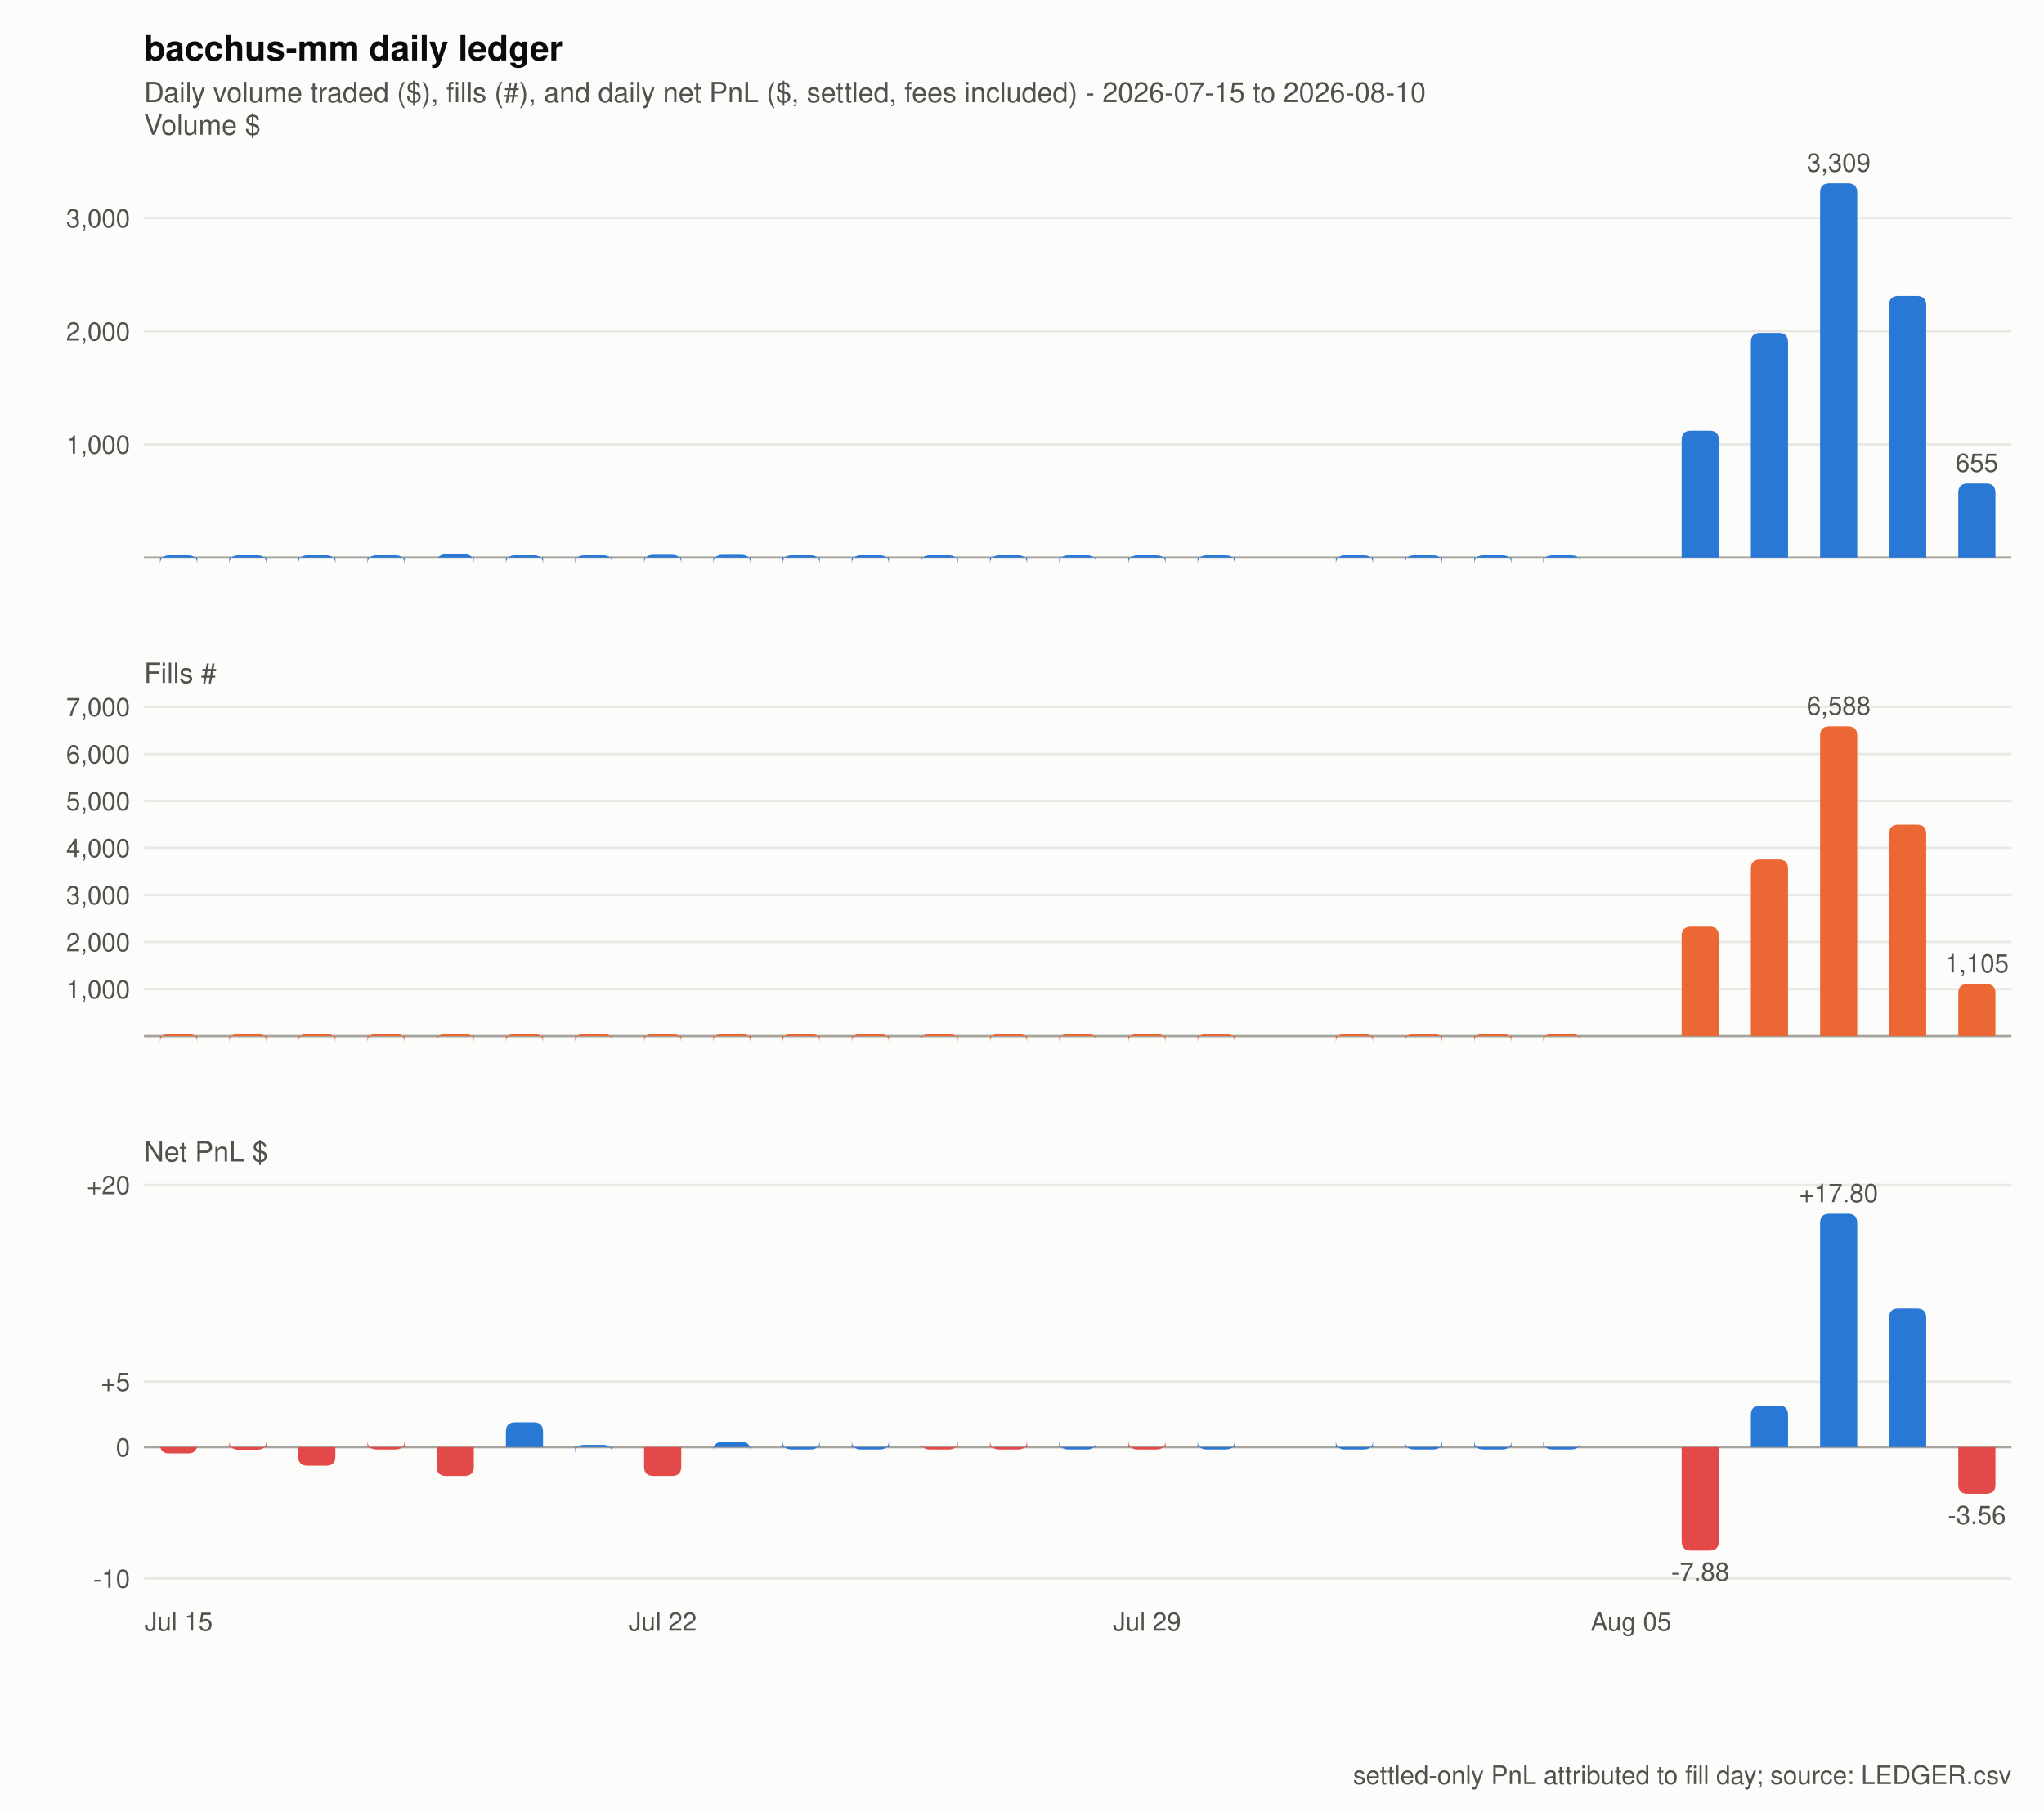
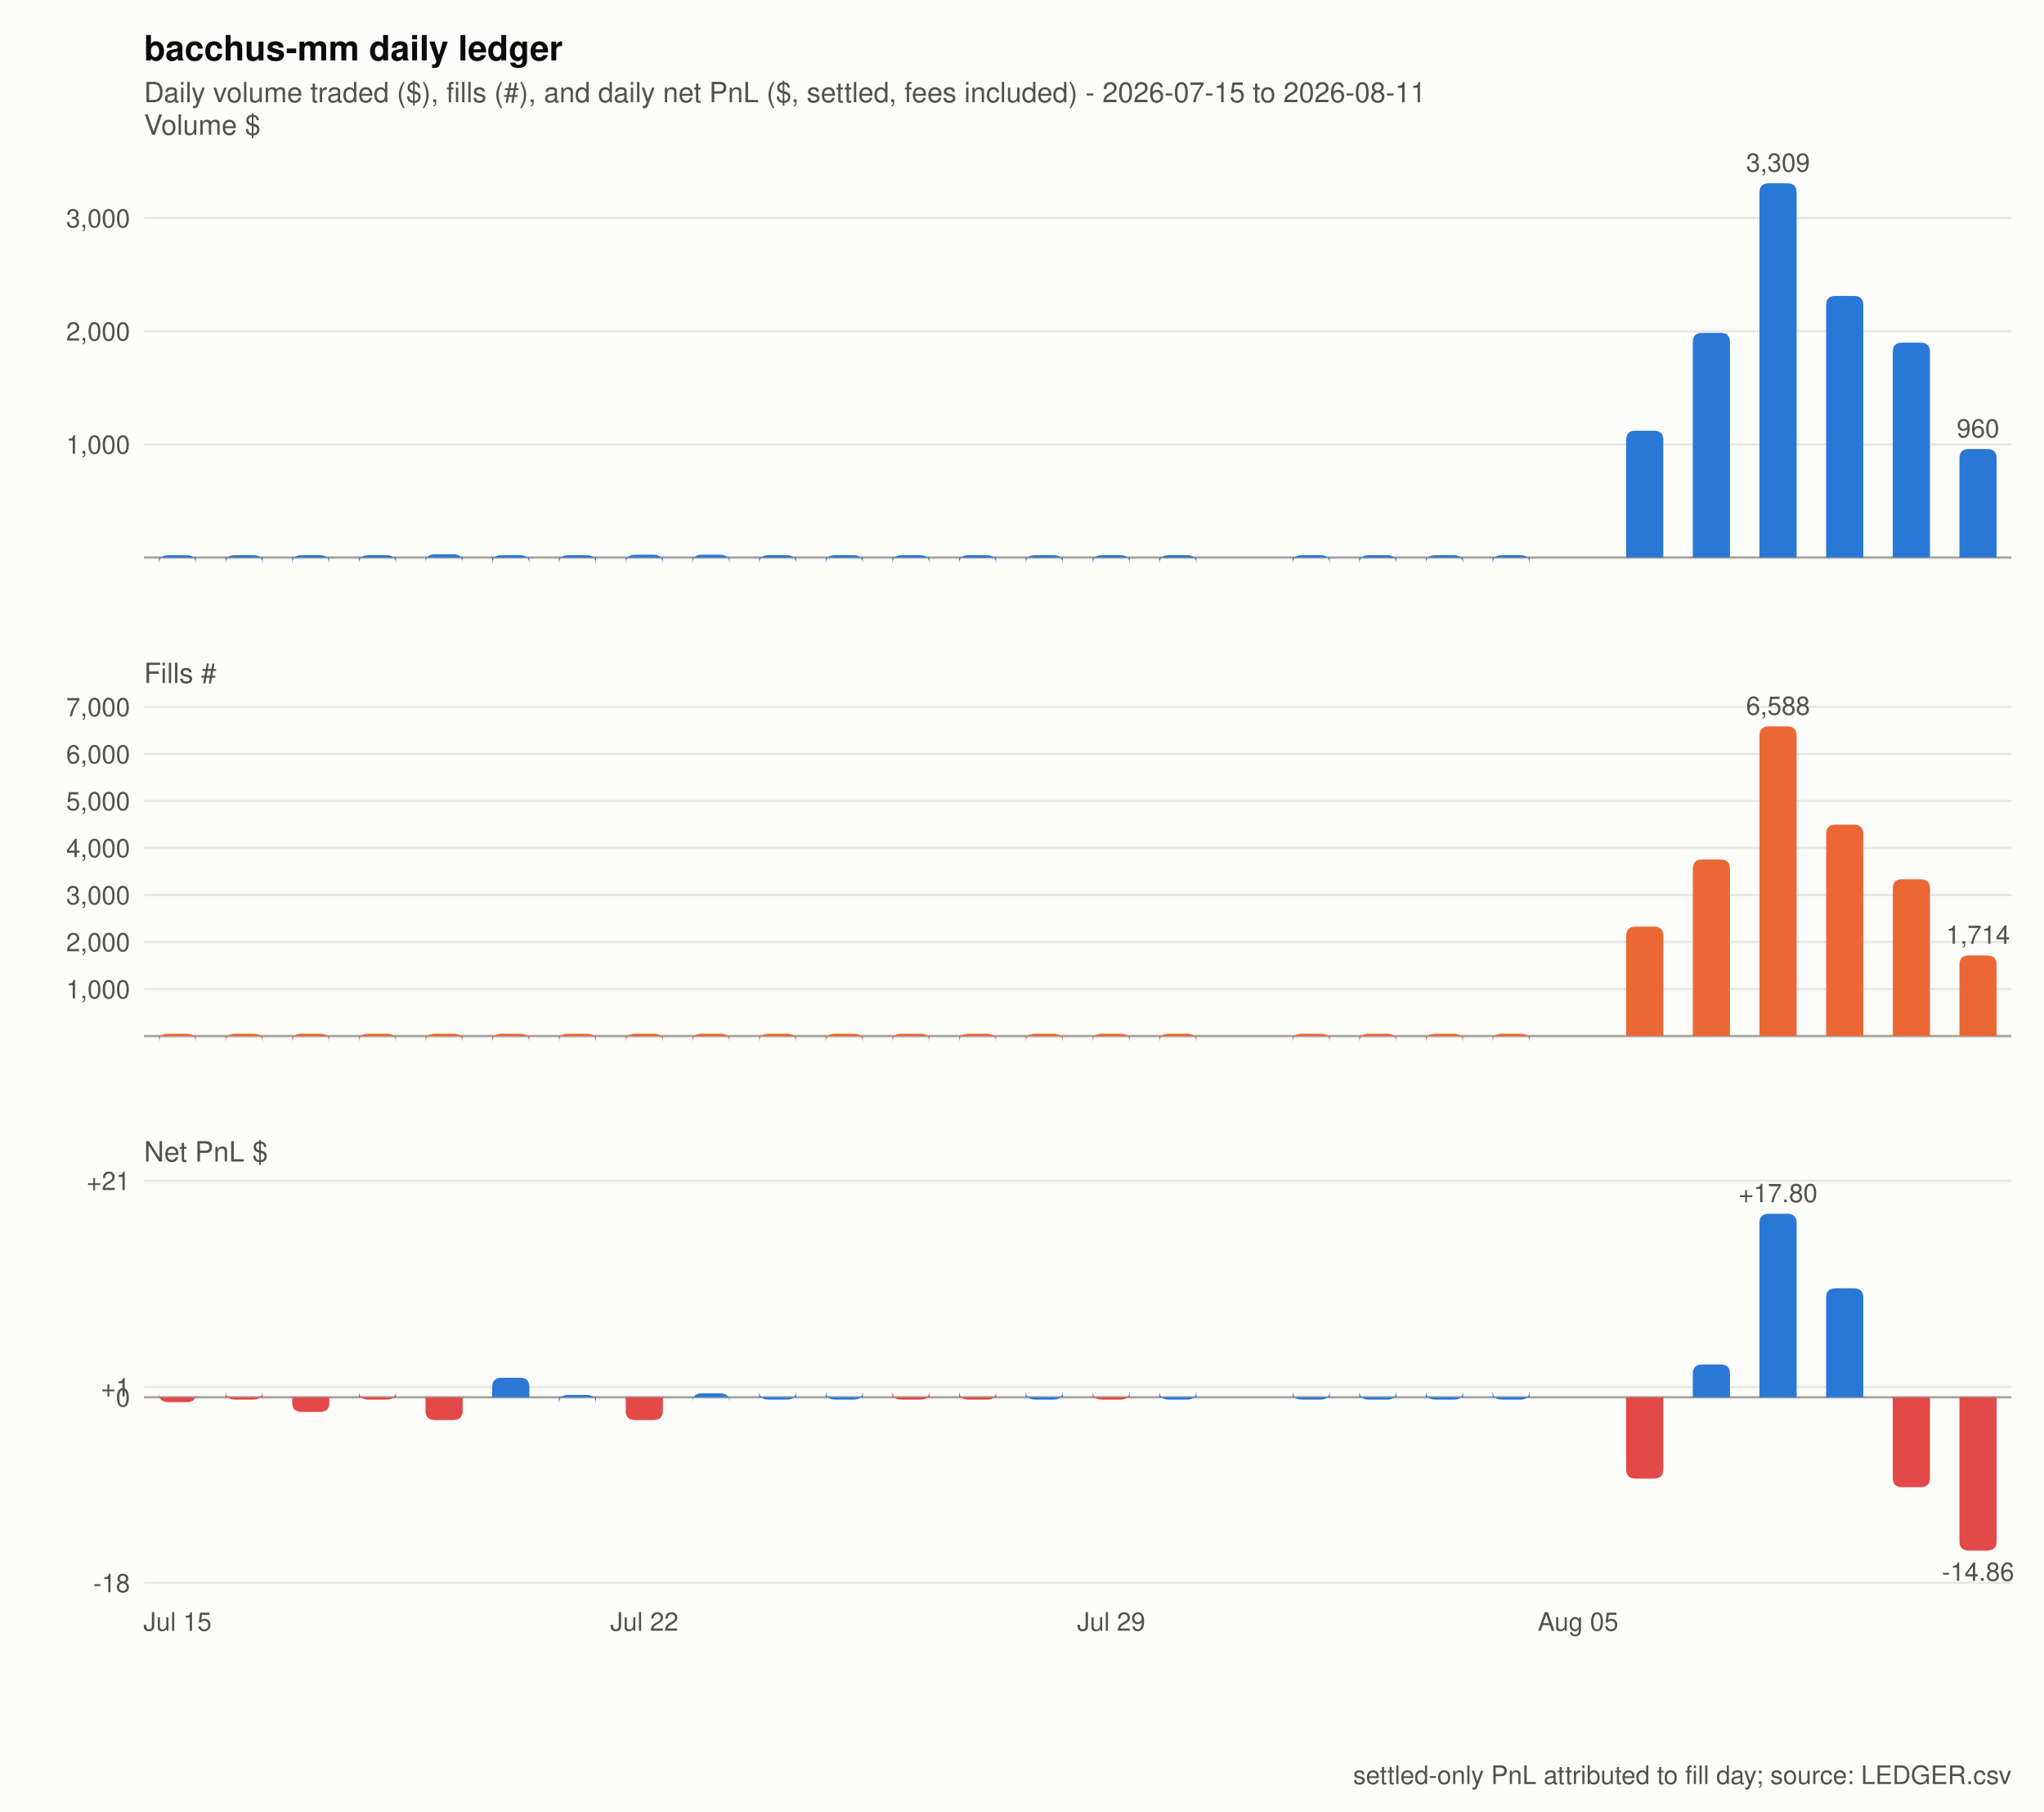
<svg xmlns="http://www.w3.org/2000/svg" viewBox="0 0 880 780" font-family="-apple-system,Segoe UI,Helvetica,Arial,sans-serif">
  <style>
  .bg{fill:#fcfcfb}.t1{fill:#0b0b0b}.t2{fill:#52514e}.grid{stroke:#e8e7e4;stroke-width:1}
  .zero{stroke:#a6a49d;stroke-width:1}
  .vol{fill:#2a78d6}.fil{fill:#eb6834}.pos{fill:#2a78d6}.neg{fill:#e34948}
  text{font-size:12px}.title{font-size:15px;font-weight:600}.sub{font-size:12px}
  .lbl{font-size:11px}
  @media (prefers-color-scheme: dark){
    .bg{fill:#1a1a19}.t1{fill:#ffffff}.t2{fill:#c3c2b7}.grid{stroke:#2c2c2a}
    .zero{stroke:#6b6a64}.vol{fill:#3987e5}.fil{fill:#d95926}.pos{fill:#3987e5}.neg{fill:#e66767}
  }
</style>
  <rect class="bg" x="0" y="0" width="880" height="780" />
  <text class="t1 title" x="62" y="26">bacchus-mm daily ledger</text>
-   <text class="t2 sub" x="62" y="44">Daily volume traded ($), fills (#), and daily net PnL ($, settled, fees included) - 2026-07-15 to 2026-08-10</text>
+   <text class="t2 sub" x="62" y="44">Daily volume traded ($), fills (#), and daily net PnL ($, settled, fees included) - 2026-07-15 to 2026-08-11</text>
  <text class="t2" x="62" y="58">Volume $</text>
  <line class="grid" x1="62" x2="866" y1="191.3" y2="191.3" />
  <text class="t2 lbl" x="56" y="195.3" text-anchor="end">1,000</text>
  <line class="grid" x1="62" x2="866" y1="142.6" y2="142.6" />
  <text class="t2 lbl" x="56" y="146.6" text-anchor="end">2,000</text>
  <line class="grid" x1="62" x2="866" y1="93.9" y2="93.9" />
  <text class="t2 lbl" x="56" y="97.9" text-anchor="end">3,000</text>
  <line class="zero" x1="62" x2="866" y1="240" y2="240" />
-   <path d="M68.9,240.0 L68.9,243.0 Q68.9,239.0 72.9,239.0 L80.9,239.0 Q84.9,239.0 84.9,243.0 L84.9,240.0 Z" class="vol" />
-   <path d="M98.7,240.0 L98.7,243.0 Q98.7,239.0 102.7,239.0 L110.7,239.0 Q114.7,239.0 114.7,243.0 L114.7,240.0 Z" class="vol" />
-   <path d="M128.4,240.0 L128.4,243.0 Q128.4,239.0 132.4,239.0 L140.4,239.0 Q144.4,239.0 144.4,243.0 L144.4,240.0 Z" class="vol" />
-   <path d="M158.2,240.0 L158.2,243.0 Q158.2,239.0 162.2,239.0 L170.2,239.0 Q174.2,239.0 174.2,243.0 L174.2,240.0 Z" class="vol" />
-   <path d="M188.0,240.0 L188.0,242.6 Q188.0,238.6 192.0,238.6 L200.0,238.6 Q204.0,238.6 204.0,242.6 L204.0,240.0 Z" class="vol" />
-   <path d="M217.8,240.0 L217.8,243.0 Q217.8,239.0 221.8,239.0 L229.8,239.0 Q233.8,239.0 233.8,243.0 L233.8,240.0 Z" class="vol" />
-   <path d="M247.6,240.0 L247.6,243.0 Q247.6,239.0 251.6,239.0 L259.6,239.0 Q263.6,239.0 263.6,243.0 L263.6,240.0 Z" class="vol" />
-   <path d="M277.3,240.0 L277.3,242.8 Q277.3,238.8 281.3,238.8 L289.3,238.8 Q293.3,238.8 293.3,242.8 L293.3,240.0 Z" class="vol" />
-   <path d="M307.1,240.0 L307.1,242.8 Q307.1,238.8 311.1,238.8 L319.1,238.8 Q323.1,238.8 323.1,242.8 L323.1,240.0 Z" class="vol" />
-   <path d="M336.9,240.0 L336.9,243.0 Q336.9,239.0 340.9,239.0 L348.9,239.0 Q352.9,239.0 352.9,243.0 L352.9,240.0 Z" class="vol" />
-   <path d="M366.7,240.0 L366.7,243.0 Q366.7,239.0 370.7,239.0 L378.7,239.0 Q382.7,239.0 382.7,243.0 L382.7,240.0 Z" class="vol" />
-   <path d="M396.4,240.0 L396.4,243.0 Q396.4,239.0 400.4,239.0 L408.4,239.0 Q412.4,239.0 412.4,243.0 L412.4,240.0 Z" class="vol" />
-   <path d="M426.2,240.0 L426.2,243.0 Q426.2,239.0 430.2,239.0 L438.2,239.0 Q442.2,239.0 442.2,243.0 L442.2,240.0 Z" class="vol" />
-   <path d="M456.0,240.0 L456.0,243.0 Q456.0,239.0 460.0,239.0 L468.0,239.0 Q472.0,239.0 472.0,243.0 L472.0,240.0 Z" class="vol" />
-   <path d="M485.8,240.0 L485.8,243.0 Q485.8,239.0 489.8,239.0 L497.8,239.0 Q501.8,239.0 501.8,243.0 L501.8,240.0 Z" class="vol" />
-   <path d="M515.6,240.0 L515.6,243.0 Q515.6,239.0 519.6,239.0 L527.6,239.0 Q531.6,239.0 531.6,243.0 L531.6,240.0 Z" class="vol" />
-   <path d="M575.1,240.0 L575.1,243.0 Q575.1,239.0 579.1,239.0 L587.1,239.0 Q591.1,239.0 591.1,243.0 L591.1,240.0 Z" class="vol" />
-   <path d="M604.9,240.0 L604.9,243.0 Q604.9,239.0 608.9,239.0 L616.9,239.0 Q620.9,239.0 620.9,243.0 L620.9,240.0 Z" class="vol" />
-   <path d="M634.7,240.0 L634.7,243.0 Q634.7,239.0 638.7,239.0 L646.7,239.0 Q650.7,239.0 650.7,243.0 L650.7,240.0 Z" class="vol" />
-   <path d="M664.4,240.0 L664.4,243.0 Q664.4,239.0 668.4,239.0 L676.4,239.0 Q680.4,239.0 680.4,243.0 L680.4,240.0 Z" class="vol" />
-   <path d="M724.0,240.0 L724.0,189.4 Q724.0,185.4 728.0,185.4 L736.0,185.4 Q740.0,185.4 740.0,189.4 L740.0,240.0 Z" class="vol" />
-   <path d="M753.8,240.0 L753.8,147.3 Q753.8,143.3 757.8,143.3 L765.8,143.3 Q769.8,143.3 769.8,147.3 L769.8,240.0 Z" class="vol" />
-   <path d="M783.6,240.0 L783.6,82.9 Q783.6,78.9 787.6,78.9 L795.6,78.9 Q799.6,78.9 799.6,82.9 L799.6,240.0 Z" class="vol" />
-   <text class="t2 lbl" x="791.6" y="73.9" text-anchor="middle">3,309</text>
-   <path d="M813.3,240.0 L813.3,131.4 Q813.3,127.4 817.3,127.4 L825.3,127.4 Q829.3,127.4 829.3,131.4 L829.3,240.0 Z" class="vol" />
-   <path d="M843.1,240.0 L843.1,212.1 Q843.1,208.1 847.1,208.1 L855.1,208.1 Q859.1,208.1 859.1,212.1 L859.1,240.0 Z" class="vol" />
-   <text class="t2 lbl" x="851.1" y="203.1" text-anchor="middle">655</text>
+   <path d="M68.4,240.0 L68.4,243.0 Q68.4,239.0 72.4,239.0 L80.4,239.0 Q84.4,239.0 84.4,243.0 L84.4,240.0 Z" class="vol" />
+   <path d="M97.1,240.0 L97.1,243.0 Q97.1,239.0 101.1,239.0 L109.1,239.0 Q113.1,239.0 113.1,243.0 L113.1,240.0 Z" class="vol" />
+   <path d="M125.8,240.0 L125.8,243.0 Q125.8,239.0 129.8,239.0 L137.8,239.0 Q141.8,239.0 141.8,243.0 L141.8,240.0 Z" class="vol" />
+   <path d="M154.5,240.0 L154.5,243.0 Q154.5,239.0 158.5,239.0 L166.5,239.0 Q170.5,239.0 170.5,243.0 L170.5,240.0 Z" class="vol" />
+   <path d="M183.2,240.0 L183.2,242.6 Q183.2,238.6 187.2,238.6 L195.2,238.6 Q199.2,238.6 199.2,242.6 L199.2,240.0 Z" class="vol" />
+   <path d="M211.9,240.0 L211.9,243.0 Q211.9,239.0 215.9,239.0 L223.9,239.0 Q227.9,239.0 227.9,243.0 L227.9,240.0 Z" class="vol" />
+   <path d="M240.6,240.0 L240.6,243.0 Q240.6,239.0 244.6,239.0 L252.6,239.0 Q256.6,239.0 256.6,243.0 L256.6,240.0 Z" class="vol" />
+   <path d="M269.4,240.0 L269.4,242.8 Q269.4,238.8 273.4,238.8 L281.4,238.8 Q285.4,238.8 285.4,242.8 L285.4,240.0 Z" class="vol" />
+   <path d="M298.1,240.0 L298.1,242.8 Q298.1,238.8 302.1,238.8 L310.1,238.8 Q314.1,238.8 314.1,242.8 L314.1,240.0 Z" class="vol" />
+   <path d="M326.8,240.0 L326.8,243.0 Q326.8,239.0 330.8,239.0 L338.8,239.0 Q342.8,239.0 342.8,243.0 L342.8,240.0 Z" class="vol" />
+   <path d="M355.5,240.0 L355.5,243.0 Q355.5,239.0 359.5,239.0 L367.5,239.0 Q371.5,239.0 371.5,243.0 L371.5,240.0 Z" class="vol" />
+   <path d="M384.2,240.0 L384.2,243.0 Q384.2,239.0 388.2,239.0 L396.2,239.0 Q400.2,239.0 400.2,243.0 L400.2,240.0 Z" class="vol" />
+   <path d="M412.9,240.0 L412.9,243.0 Q412.9,239.0 416.9,239.0 L424.9,239.0 Q428.9,239.0 428.9,243.0 L428.9,240.0 Z" class="vol" />
+   <path d="M441.6,240.0 L441.6,243.0 Q441.6,239.0 445.6,239.0 L453.6,239.0 Q457.6,239.0 457.6,243.0 L457.6,240.0 Z" class="vol" />
+   <path d="M470.4,240.0 L470.4,243.0 Q470.4,239.0 474.4,239.0 L482.4,239.0 Q486.4,239.0 486.4,243.0 L486.4,240.0 Z" class="vol" />
+   <path d="M499.1,240.0 L499.1,243.0 Q499.1,239.0 503.1,239.0 L511.1,239.0 Q515.1,239.0 515.1,243.0 L515.1,240.0 Z" class="vol" />
+   <path d="M556.5,240.0 L556.5,243.0 Q556.5,239.0 560.5,239.0 L568.5,239.0 Q572.5,239.0 572.5,243.0 L572.5,240.0 Z" class="vol" />
+   <path d="M585.2,240.0 L585.2,243.0 Q585.2,239.0 589.2,239.0 L597.2,239.0 Q601.2,239.0 601.2,243.0 L601.2,240.0 Z" class="vol" />
+   <path d="M613.9,240.0 L613.9,243.0 Q613.9,239.0 617.9,239.0 L625.9,239.0 Q629.9,239.0 629.9,243.0 L629.9,240.0 Z" class="vol" />
+   <path d="M642.6,240.0 L642.6,243.0 Q642.6,239.0 646.6,239.0 L654.6,239.0 Q658.6,239.0 658.6,243.0 L658.6,240.0 Z" class="vol" />
+   <path d="M700.1,240.0 L700.1,189.4 Q700.1,185.4 704.1,185.4 L712.1,185.4 Q716.1,185.4 716.1,189.4 L716.1,240.0 Z" class="vol" />
+   <path d="M728.8,240.0 L728.8,147.3 Q728.8,143.3 732.8,143.3 L740.8,143.3 Q744.8,143.3 744.8,147.3 L744.8,240.0 Z" class="vol" />
+   <path d="M757.5,240.0 L757.5,82.9 Q757.5,78.9 761.5,78.9 L769.5,78.9 Q773.5,78.9 773.5,82.9 L773.5,240.0 Z" class="vol" />
+   <text class="t2 lbl" x="765.5" y="73.9" text-anchor="middle">3,309</text>
+   <path d="M786.2,240.0 L786.2,131.4 Q786.2,127.4 790.2,127.4 L798.2,127.4 Q802.2,127.4 802.2,131.4 L802.2,240.0 Z" class="vol" />
+   <path d="M814.9,240.0 L814.9,151.5 Q814.9,147.5 818.9,147.5 L826.9,147.5 Q830.9,147.5 830.9,151.5 L830.9,240.0 Z" class="vol" />
+   <path d="M843.6,240.0 L843.6,197.3 Q843.6,193.3 847.6,193.3 L855.6,193.3 Q859.6,193.3 859.6,197.3 L859.6,240.0 Z" class="vol" />
+   <text class="t2 lbl" x="851.6" y="188.3" text-anchor="middle">960</text>
  <text class="t2" x="62" y="294">Fills #</text>
  <line class="grid" x1="62" x2="866" y1="425.8" y2="425.8" />
  <text class="t2 lbl" x="56" y="429.8" text-anchor="end">1,000</text>
  <line class="grid" x1="62" x2="866" y1="405.5" y2="405.5" />
  <text class="t2 lbl" x="56" y="409.5" text-anchor="end">2,000</text>
  <line class="grid" x1="62" x2="866" y1="385.3" y2="385.3" />
  <text class="t2 lbl" x="56" y="389.3" text-anchor="end">3,000</text>
  <line class="grid" x1="62" x2="866" y1="365.0" y2="365.0" />
  <text class="t2 lbl" x="56" y="369.0" text-anchor="end">4,000</text>
  <line class="grid" x1="62" x2="866" y1="344.8" y2="344.8" />
  <text class="t2 lbl" x="56" y="348.8" text-anchor="end">5,000</text>
  <line class="grid" x1="62" x2="866" y1="324.6" y2="324.6" />
  <text class="t2 lbl" x="56" y="328.6" text-anchor="end">6,000</text>
  <line class="grid" x1="62" x2="866" y1="304.3" y2="304.3" />
  <text class="t2 lbl" x="56" y="308.3" text-anchor="end">7,000</text>
  <line class="zero" x1="62" x2="866" y1="446" y2="446" />
-   <path d="M68.9,446.0 L68.9,449.0 Q68.9,445.0 72.9,445.0 L80.9,445.0 Q84.9,445.0 84.9,449.0 L84.9,446.0 Z" class="fil" />
-   <path d="M98.7,446.0 L98.7,449.0 Q98.7,445.0 102.7,445.0 L110.7,445.0 Q114.7,445.0 114.7,449.0 L114.7,446.0 Z" class="fil" />
-   <path d="M128.4,446.0 L128.4,449.0 Q128.4,445.0 132.4,445.0 L140.4,445.0 Q144.4,445.0 144.4,449.0 L144.4,446.0 Z" class="fil" />
-   <path d="M158.2,446.0 L158.2,449.0 Q158.2,445.0 162.2,445.0 L170.2,445.0 Q174.2,445.0 174.2,449.0 L174.2,446.0 Z" class="fil" />
-   <path d="M188.0,446.0 L188.0,449.0 Q188.0,445.0 192.0,445.0 L200.0,445.0 Q204.0,445.0 204.0,449.0 L204.0,446.0 Z" class="fil" />
-   <path d="M217.8,446.0 L217.8,449.0 Q217.8,445.0 221.8,445.0 L229.8,445.0 Q233.8,445.0 233.8,449.0 L233.8,446.0 Z" class="fil" />
-   <path d="M247.6,446.0 L247.6,449.0 Q247.6,445.0 251.6,445.0 L259.6,445.0 Q263.6,445.0 263.6,449.0 L263.6,446.0 Z" class="fil" />
-   <path d="M277.3,446.0 L277.3,449.0 Q277.3,445.0 281.3,445.0 L289.3,445.0 Q293.3,445.0 293.3,449.0 L293.3,446.0 Z" class="fil" />
-   <path d="M307.1,446.0 L307.1,449.0 Q307.1,445.0 311.1,445.0 L319.1,445.0 Q323.1,445.0 323.1,449.0 L323.1,446.0 Z" class="fil" />
-   <path d="M336.9,446.0 L336.9,449.0 Q336.9,445.0 340.9,445.0 L348.9,445.0 Q352.9,445.0 352.9,449.0 L352.9,446.0 Z" class="fil" />
-   <path d="M366.7,446.0 L366.7,449.0 Q366.7,445.0 370.7,445.0 L378.7,445.0 Q382.7,445.0 382.7,449.0 L382.7,446.0 Z" class="fil" />
-   <path d="M396.4,446.0 L396.4,449.0 Q396.4,445.0 400.4,445.0 L408.4,445.0 Q412.4,445.0 412.4,449.0 L412.4,446.0 Z" class="fil" />
-   <path d="M426.2,446.0 L426.2,449.0 Q426.2,445.0 430.2,445.0 L438.2,445.0 Q442.2,445.0 442.2,449.0 L442.2,446.0 Z" class="fil" />
-   <path d="M456.0,446.0 L456.0,449.0 Q456.0,445.0 460.0,445.0 L468.0,445.0 Q472.0,445.0 472.0,449.0 L472.0,446.0 Z" class="fil" />
-   <path d="M485.8,446.0 L485.8,449.0 Q485.8,445.0 489.8,445.0 L497.8,445.0 Q501.8,445.0 501.8,449.0 L501.8,446.0 Z" class="fil" />
-   <path d="M515.6,446.0 L515.6,449.0 Q515.6,445.0 519.6,445.0 L527.6,445.0 Q531.6,445.0 531.6,449.0 L531.6,446.0 Z" class="fil" />
-   <path d="M575.1,446.0 L575.1,449.0 Q575.1,445.0 579.1,445.0 L587.1,445.0 Q591.1,445.0 591.1,449.0 L591.1,446.0 Z" class="fil" />
-   <path d="M604.9,446.0 L604.9,449.0 Q604.9,445.0 608.9,445.0 L616.9,445.0 Q620.9,445.0 620.9,449.0 L620.9,446.0 Z" class="fil" />
-   <path d="M634.7,446.0 L634.7,449.0 Q634.7,445.0 638.7,445.0 L646.7,445.0 Q650.7,445.0 650.7,449.0 L650.7,446.0 Z" class="fil" />
-   <path d="M664.4,446.0 L664.4,449.0 Q664.4,445.0 668.4,445.0 L676.4,445.0 Q680.4,445.0 680.4,449.0 L680.4,446.0 Z" class="fil" />
-   <path d="M724.0,446.0 L724.0,402.9 Q724.0,398.9 728.0,398.9 L736.0,398.9 Q740.0,398.9 740.0,402.9 L740.0,446.0 Z" class="fil" />
-   <path d="M753.8,446.0 L753.8,374.0 Q753.8,370.0 757.8,370.0 L765.8,370.0 Q769.8,370.0 769.8,374.0 L769.8,446.0 Z" class="fil" />
-   <path d="M783.6,446.0 L783.6,316.7 Q783.6,312.7 787.6,312.7 L795.6,312.7 Q799.6,312.7 799.6,316.7 L799.6,446.0 Z" class="fil" />
-   <text class="t2 lbl" x="791.6" y="307.7" text-anchor="middle">6,588</text>
-   <path d="M813.3,446.0 L813.3,359.0 Q813.3,355.0 817.3,355.0 L825.3,355.0 Q829.3,355.0 829.3,359.0 L829.3,446.0 Z" class="fil" />
-   <path d="M843.1,446.0 L843.1,427.6 Q843.1,423.6 847.1,423.6 L855.1,423.6 Q859.1,423.6 859.1,427.6 L859.1,446.0 Z" class="fil" />
-   <text class="t2 lbl" x="851.1" y="418.6" text-anchor="middle">1,105</text>
+   <path d="M68.4,446.0 L68.4,449.0 Q68.4,445.0 72.4,445.0 L80.4,445.0 Q84.4,445.0 84.4,449.0 L84.4,446.0 Z" class="fil" />
+   <path d="M97.1,446.0 L97.1,449.0 Q97.1,445.0 101.1,445.0 L109.1,445.0 Q113.1,445.0 113.1,449.0 L113.1,446.0 Z" class="fil" />
+   <path d="M125.8,446.0 L125.8,449.0 Q125.8,445.0 129.8,445.0 L137.8,445.0 Q141.8,445.0 141.8,449.0 L141.8,446.0 Z" class="fil" />
+   <path d="M154.5,446.0 L154.5,449.0 Q154.5,445.0 158.5,445.0 L166.5,445.0 Q170.5,445.0 170.5,449.0 L170.5,446.0 Z" class="fil" />
+   <path d="M183.2,446.0 L183.2,449.0 Q183.2,445.0 187.2,445.0 L195.2,445.0 Q199.2,445.0 199.2,449.0 L199.2,446.0 Z" class="fil" />
+   <path d="M211.9,446.0 L211.9,449.0 Q211.9,445.0 215.9,445.0 L223.9,445.0 Q227.9,445.0 227.9,449.0 L227.9,446.0 Z" class="fil" />
+   <path d="M240.6,446.0 L240.6,449.0 Q240.6,445.0 244.6,445.0 L252.6,445.0 Q256.6,445.0 256.6,449.0 L256.6,446.0 Z" class="fil" />
+   <path d="M269.4,446.0 L269.4,449.0 Q269.4,445.0 273.4,445.0 L281.4,445.0 Q285.4,445.0 285.4,449.0 L285.4,446.0 Z" class="fil" />
+   <path d="M298.1,446.0 L298.1,449.0 Q298.1,445.0 302.1,445.0 L310.1,445.0 Q314.1,445.0 314.1,449.0 L314.1,446.0 Z" class="fil" />
+   <path d="M326.8,446.0 L326.8,449.0 Q326.8,445.0 330.8,445.0 L338.8,445.0 Q342.8,445.0 342.8,449.0 L342.8,446.0 Z" class="fil" />
+   <path d="M355.5,446.0 L355.5,449.0 Q355.5,445.0 359.5,445.0 L367.5,445.0 Q371.5,445.0 371.5,449.0 L371.5,446.0 Z" class="fil" />
+   <path d="M384.2,446.0 L384.2,449.0 Q384.2,445.0 388.2,445.0 L396.2,445.0 Q400.2,445.0 400.2,449.0 L400.2,446.0 Z" class="fil" />
+   <path d="M412.9,446.0 L412.9,449.0 Q412.9,445.0 416.9,445.0 L424.9,445.0 Q428.9,445.0 428.9,449.0 L428.9,446.0 Z" class="fil" />
+   <path d="M441.6,446.0 L441.6,449.0 Q441.6,445.0 445.6,445.0 L453.6,445.0 Q457.6,445.0 457.6,449.0 L457.6,446.0 Z" class="fil" />
+   <path d="M470.4,446.0 L470.4,449.0 Q470.4,445.0 474.4,445.0 L482.4,445.0 Q486.4,445.0 486.4,449.0 L486.4,446.0 Z" class="fil" />
+   <path d="M499.1,446.0 L499.1,449.0 Q499.1,445.0 503.1,445.0 L511.1,445.0 Q515.1,445.0 515.1,449.0 L515.1,446.0 Z" class="fil" />
+   <path d="M556.5,446.0 L556.5,449.0 Q556.5,445.0 560.5,445.0 L568.5,445.0 Q572.5,445.0 572.5,449.0 L572.5,446.0 Z" class="fil" />
+   <path d="M585.2,446.0 L585.2,449.0 Q585.2,445.0 589.2,445.0 L597.2,445.0 Q601.2,445.0 601.2,449.0 L601.2,446.0 Z" class="fil" />
+   <path d="M613.9,446.0 L613.9,449.0 Q613.9,445.0 617.9,445.0 L625.9,445.0 Q629.9,445.0 629.9,449.0 L629.9,446.0 Z" class="fil" />
+   <path d="M642.6,446.0 L642.6,449.0 Q642.6,445.0 646.6,445.0 L654.6,445.0 Q658.6,445.0 658.6,449.0 L658.6,446.0 Z" class="fil" />
+   <path d="M700.1,446.0 L700.1,402.9 Q700.1,398.9 704.1,398.9 L712.1,398.9 Q716.1,398.9 716.1,402.9 L716.1,446.0 Z" class="fil" />
+   <path d="M728.8,446.0 L728.8,374.0 Q728.8,370.0 732.8,370.0 L740.8,370.0 Q744.8,370.0 744.8,374.0 L744.8,446.0 Z" class="fil" />
+   <path d="M757.5,446.0 L757.5,316.7 Q757.5,312.7 761.5,312.7 L769.5,312.7 Q773.5,312.7 773.5,316.7 L773.5,446.0 Z" class="fil" />
+   <text class="t2 lbl" x="765.5" y="307.7" text-anchor="middle">6,588</text>
+   <path d="M786.2,446.0 L786.2,359.0 Q786.2,355.0 790.2,355.0 L798.2,355.0 Q802.2,355.0 802.2,359.0 L802.2,446.0 Z" class="fil" />
+   <path d="M814.9,446.0 L814.9,382.5 Q814.9,378.5 818.9,378.5 L826.9,378.5 Q830.9,378.5 830.9,382.5 L830.9,446.0 Z" class="fil" />
+   <path d="M843.6,446.0 L843.6,415.3 Q843.6,411.3 847.6,411.3 L855.6,411.3 Q859.6,411.3 859.6,415.3 L859.6,446.0 Z" class="fil" />
+   <text class="t2 lbl" x="851.6" y="406.3" text-anchor="middle">1,714</text>
  <text class="t2" x="62" y="500">Net PnL $</text>
-   <line class="grid" x1="62" x2="866" y1="679.5" y2="679.5" />
-   <text class="t2 lbl" x="56" y="683.5" text-anchor="end">-10</text>
-   <line class="grid" x1="62" x2="866" y1="594.8" y2="594.8" />
-   <text class="t2 lbl" x="56" y="598.8" text-anchor="end">+5</text>
-   <line class="grid" x1="62" x2="866" y1="510.1" y2="510.1" />
-   <text class="t2 lbl" x="56" y="514.1" text-anchor="end">+20</text>
-   <line class="zero" x1="62" x2="866" y1="623.0" y2="623.0" />
-   <text class="t2 lbl" x="56" y="627.0" text-anchor="end">0</text>
-   <path d="M68.9,623.0 L68.9,621.7 Q68.9,625.7 72.9,625.7 L80.9,625.7 Q84.9,625.7 84.9,621.7 L84.9,623.0 Z" class="neg" />
-   <path d="M98.7,623.0 L98.7,620.1 Q98.7,624.1 102.7,624.1 L110.7,624.1 Q114.7,624.1 114.7,620.1 L114.7,623.0 Z" class="neg" />
-   <path d="M128.4,623.0 L128.4,627.0 Q128.4,631.0 132.4,631.0 L140.4,631.0 Q144.4,631.0 144.4,627.0 L144.4,623.0 Z" class="neg" />
-   <path d="M158.2,623.0 L158.2,620.0 Q158.2,624.0 162.2,624.0 L170.2,624.0 Q174.2,624.0 174.2,620.0 L174.2,623.0 Z" class="neg" />
-   <path d="M188.0,623.0 L188.0,631.4 Q188.0,635.4 192.0,635.4 L200.0,635.4 Q204.0,635.4 204.0,631.4 L204.0,623.0 Z" class="neg" />
-   <path d="M217.8,623.0 L217.8,616.3 Q217.8,612.3 221.8,612.3 L229.8,612.3 Q233.8,612.3 233.8,616.3 L233.8,623.0 Z" class="pos" />
-   <path d="M247.6,623.0 L247.6,626.0 Q247.6,622.0 251.6,622.0 L259.6,622.0 Q263.6,622.0 263.6,626.0 L263.6,623.0 Z" class="pos" />
-   <path d="M277.3,623.0 L277.3,631.4 Q277.3,635.4 281.3,635.4 L289.3,635.4 Q293.3,635.4 293.3,631.4 L293.3,623.0 Z" class="neg" />
-   <path d="M307.1,623.0 L307.1,624.7 Q307.1,620.7 311.1,620.7 L319.1,620.7 Q323.1,620.7 323.1,624.7 L323.1,623.0 Z" class="pos" />
-   <path d="M336.9,623.0 L336.9,620.0 Q336.9,624.0 340.9,624.0 L348.9,624.0 Q352.9,624.0 352.9,620.0 L352.9,623.0 Z" class="pos" />
-   <path d="M366.7,623.0 L366.7,620.0 Q366.7,624.0 370.7,624.0 L378.7,624.0 Q382.7,624.0 382.7,620.0 L382.7,623.0 Z" class="pos" />
-   <path d="M396.4,623.0 L396.4,620.0 Q396.4,624.0 400.4,624.0 L408.4,624.0 Q412.4,624.0 412.4,620.0 L412.4,623.0 Z" class="neg" />
-   <path d="M426.2,623.0 L426.2,620.0 Q426.2,624.0 430.2,624.0 L438.2,624.0 Q442.2,624.0 442.2,620.0 L442.2,623.0 Z" class="neg" />
-   <path d="M456.0,623.0 L456.0,620.0 Q456.0,624.0 460.0,624.0 L468.0,624.0 Q472.0,624.0 472.0,620.0 L472.0,623.0 Z" class="pos" />
-   <path d="M485.8,623.0 L485.8,620.0 Q485.8,624.0 489.8,624.0 L497.8,624.0 Q501.8,624.0 501.8,620.0 L501.8,623.0 Z" class="neg" />
-   <path d="M515.6,623.0 L515.6,620.0 Q515.6,624.0 519.6,624.0 L527.6,624.0 Q531.6,624.0 531.6,620.0 L531.6,623.0 Z" class="pos" />
-   <path d="M575.1,623.0 L575.1,620.0 Q575.1,624.0 579.1,624.0 L587.1,624.0 Q591.1,624.0 591.1,620.0 L591.1,623.0 Z" class="pos" />
-   <path d="M604.9,623.0 L604.9,620.0 Q604.9,624.0 608.9,624.0 L616.9,624.0 Q620.9,624.0 620.9,620.0 L620.9,623.0 Z" class="pos" />
-   <path d="M634.7,623.0 L634.7,620.0 Q634.7,624.0 638.7,624.0 L646.7,624.0 Q650.7,624.0 650.7,620.0 L650.7,623.0 Z" class="pos" />
-   <path d="M664.4,623.0 L664.4,620.0 Q664.4,624.0 668.4,624.0 L676.4,624.0 Q680.4,624.0 680.4,620.0 L680.4,623.0 Z" class="pos" />
-   <path d="M724.0,623.0 L724.0,663.5 Q724.0,667.5 728.0,667.5 L736.0,667.5 Q740.0,667.5 740.0,663.5 L740.0,623.0 Z" class="neg" />
-   <text class="t2 lbl" x="732.0" y="680.5" text-anchor="middle">-7.88</text>
-   <path d="M753.8,623.0 L753.8,609.1 Q753.8,605.1 757.8,605.1 L765.8,605.1 Q769.8,605.1 769.8,609.1 L769.8,623.0 Z" class="pos" />
-   <path d="M783.6,623.0 L783.6,526.5 Q783.6,522.5 787.6,522.5 L795.6,522.5 Q799.6,522.5 799.6,526.5 L799.6,623.0 Z" class="pos" />
-   <text class="t2 lbl" x="791.6" y="517.5" text-anchor="middle">+17.80</text>
-   <path d="M813.3,623.0 L813.3,567.3 Q813.3,563.3 817.3,563.3 L825.3,563.3 Q829.3,563.3 829.3,567.3 L829.3,623.0 Z" class="pos" />
-   <path d="M843.1,623.0 L843.1,639.1 Q843.1,643.1 847.1,643.1 L855.1,643.1 Q859.1,643.1 859.1,639.1 L859.1,623.0 Z" class="neg" />
-   <text class="t2 lbl" x="851.1" y="656.1" text-anchor="middle">-3.56</text>
-   <text class="t2 lbl" x="76.9" y="702" text-anchor="middle">Jul 15</text>
-   <text class="t2 lbl" x="285.3" y="702" text-anchor="middle">Jul 22</text>
-   <text class="t2 lbl" x="493.8" y="702" text-anchor="middle">Jul 29</text>
-   <text class="t2 lbl" x="702.2" y="702" text-anchor="middle">Aug 05</text>
+   <line class="grid" x1="62" x2="866" y1="681.4" y2="681.4" />
+   <text class="t2 lbl" x="56" y="685.4" text-anchor="end">-18</text>
+   <line class="grid" x1="62" x2="866" y1="597.1" y2="597.1" />
+   <text class="t2 lbl" x="56" y="601.1" text-anchor="end">+1</text>
+   <line class="grid" x1="62" x2="866" y1="508.3" y2="508.3" />
+   <text class="t2 lbl" x="56" y="512.3" text-anchor="end">+21</text>
+   <line class="zero" x1="62" x2="866" y1="601.5" y2="601.5" />
+   <text class="t2 lbl" x="56" y="605.5" text-anchor="end">0</text>
+   <path d="M68.4,601.5 L68.4,599.6 Q68.4,603.6 72.4,603.6 L80.4,603.6 Q84.4,603.6 84.4,599.6 L84.4,601.5 Z" class="neg" />
+   <path d="M97.1,601.5 L97.1,598.5 Q97.1,602.5 101.1,602.5 L109.1,602.5 Q113.1,602.5 113.1,598.5 L113.1,601.5 Z" class="neg" />
+   <path d="M125.8,601.5 L125.8,603.8 Q125.8,607.8 129.8,607.8 L137.8,607.8 Q141.8,607.8 141.8,603.8 L141.8,601.5 Z" class="neg" />
+   <path d="M154.5,601.5 L154.5,598.5 Q154.5,602.5 158.5,602.5 L166.5,602.5 Q170.5,602.5 170.5,598.5 L170.5,601.5 Z" class="neg" />
+   <path d="M183.2,601.5 L183.2,607.3 Q183.2,611.3 187.2,611.3 L195.2,611.3 Q199.2,611.3 199.2,607.3 L199.2,601.5 Z" class="neg" />
+   <path d="M211.9,601.5 L211.9,597.1 Q211.9,593.1 215.9,593.1 L223.9,593.1 Q227.9,593.1 227.9,597.1 L227.9,601.5 Z" class="pos" />
+   <path d="M240.6,601.5 L240.6,604.5 Q240.6,600.5 244.6,600.5 L252.6,600.5 Q256.6,600.5 256.6,604.5 L256.6,601.5 Z" class="pos" />
+   <path d="M269.4,601.5 L269.4,607.3 Q269.4,611.3 273.4,611.3 L281.4,611.3 Q285.4,611.3 285.4,607.3 L285.4,601.5 Z" class="neg" />
+   <path d="M298.1,601.5 L298.1,603.8 Q298.1,599.8 302.1,599.8 L310.1,599.8 Q314.1,599.8 314.1,603.8 L314.1,601.5 Z" class="pos" />
+   <path d="M326.8,601.5 L326.8,598.5 Q326.8,602.5 330.8,602.5 L338.8,602.5 Q342.8,602.5 342.8,598.5 L342.8,601.5 Z" class="pos" />
+   <path d="M355.5,601.5 L355.5,598.5 Q355.5,602.5 359.5,602.5 L367.5,602.5 Q371.5,602.5 371.5,598.5 L371.5,601.5 Z" class="pos" />
+   <path d="M384.2,601.5 L384.2,598.5 Q384.2,602.5 388.2,602.5 L396.2,602.5 Q400.2,602.5 400.2,598.5 L400.2,601.5 Z" class="neg" />
+   <path d="M412.9,601.5 L412.9,598.5 Q412.9,602.5 416.9,602.5 L424.9,602.5 Q428.9,602.5 428.9,598.5 L428.9,601.5 Z" class="neg" />
+   <path d="M441.6,601.5 L441.6,598.5 Q441.6,602.5 445.6,602.5 L453.6,602.5 Q457.6,602.5 457.6,598.5 L457.6,601.5 Z" class="pos" />
+   <path d="M470.4,601.5 L470.4,598.5 Q470.4,602.5 474.4,602.5 L482.4,602.5 Q486.4,602.5 486.4,598.5 L486.4,601.5 Z" class="neg" />
+   <path d="M499.1,601.5 L499.1,598.5 Q499.1,602.5 503.1,602.5 L511.1,602.5 Q515.1,602.5 515.1,598.5 L515.1,601.5 Z" class="pos" />
+   <path d="M556.5,601.5 L556.5,598.5 Q556.5,602.5 560.5,602.5 L568.5,602.5 Q572.5,602.5 572.5,598.5 L572.5,601.5 Z" class="pos" />
+   <path d="M585.2,601.5 L585.2,598.5 Q585.2,602.5 589.2,602.5 L597.2,602.5 Q601.2,602.5 601.2,598.5 L601.2,601.5 Z" class="pos" />
+   <path d="M613.9,601.5 L613.9,598.5 Q613.9,602.5 617.9,602.5 L625.9,602.5 Q629.9,602.5 629.9,598.5 L629.9,601.5 Z" class="pos" />
+   <path d="M642.6,601.5 L642.6,598.5 Q642.6,602.5 646.6,602.5 L654.6,602.5 Q658.6,602.5 658.6,598.5 L658.6,601.5 Z" class="pos" />
+   <path d="M700.1,601.5 L700.1,632.5 Q700.1,636.5 704.1,636.5 L712.1,636.5 Q716.1,636.5 716.1,632.5 L716.1,601.5 Z" class="neg" />
+   <path d="M728.8,601.5 L728.8,591.4 Q728.8,587.4 732.8,587.4 L740.8,587.4 Q744.8,587.4 744.8,591.4 L744.8,601.5 Z" class="pos" />
+   <path d="M757.5,601.5 L757.5,526.5 Q757.5,522.5 761.5,522.5 L769.5,522.5 Q773.5,522.5 773.5,526.5 L773.5,601.5 Z" class="pos" />
+   <text class="t2 lbl" x="765.5" y="517.5" text-anchor="middle">+17.80</text>
+   <path d="M786.2,601.5 L786.2,558.6 Q786.2,554.6 790.2,554.6 L798.2,554.6 Q802.2,554.6 802.2,558.6 L802.2,601.5 Z" class="pos" />
+   <path d="M814.9,601.5 L814.9,636.2 Q814.9,640.2 818.9,640.2 L826.9,640.2 Q830.9,640.2 830.9,636.2 L830.9,601.5 Z" class="neg" />
+   <path d="M843.6,601.5 L843.6,663.5 Q843.6,667.5 847.6,667.5 L855.6,667.5 Q859.6,667.5 859.6,663.5 L859.6,601.5 Z" class="neg" />
+   <text class="t2 lbl" x="851.6" y="680.5" text-anchor="middle">-14.86</text>
+   <text class="t2 lbl" x="76.4" y="702" text-anchor="middle">Jul 15</text>
+   <text class="t2 lbl" x="277.4" y="702" text-anchor="middle">Jul 22</text>
+   <text class="t2 lbl" x="478.4" y="702" text-anchor="middle">Jul 29</text>
+   <text class="t2 lbl" x="679.4" y="702" text-anchor="middle">Aug 05</text>
  <text class="t2 lbl" x="866" y="768" text-anchor="end">settled-only PnL attributed to fill day; source: LEDGER.csv</text>
</svg>
